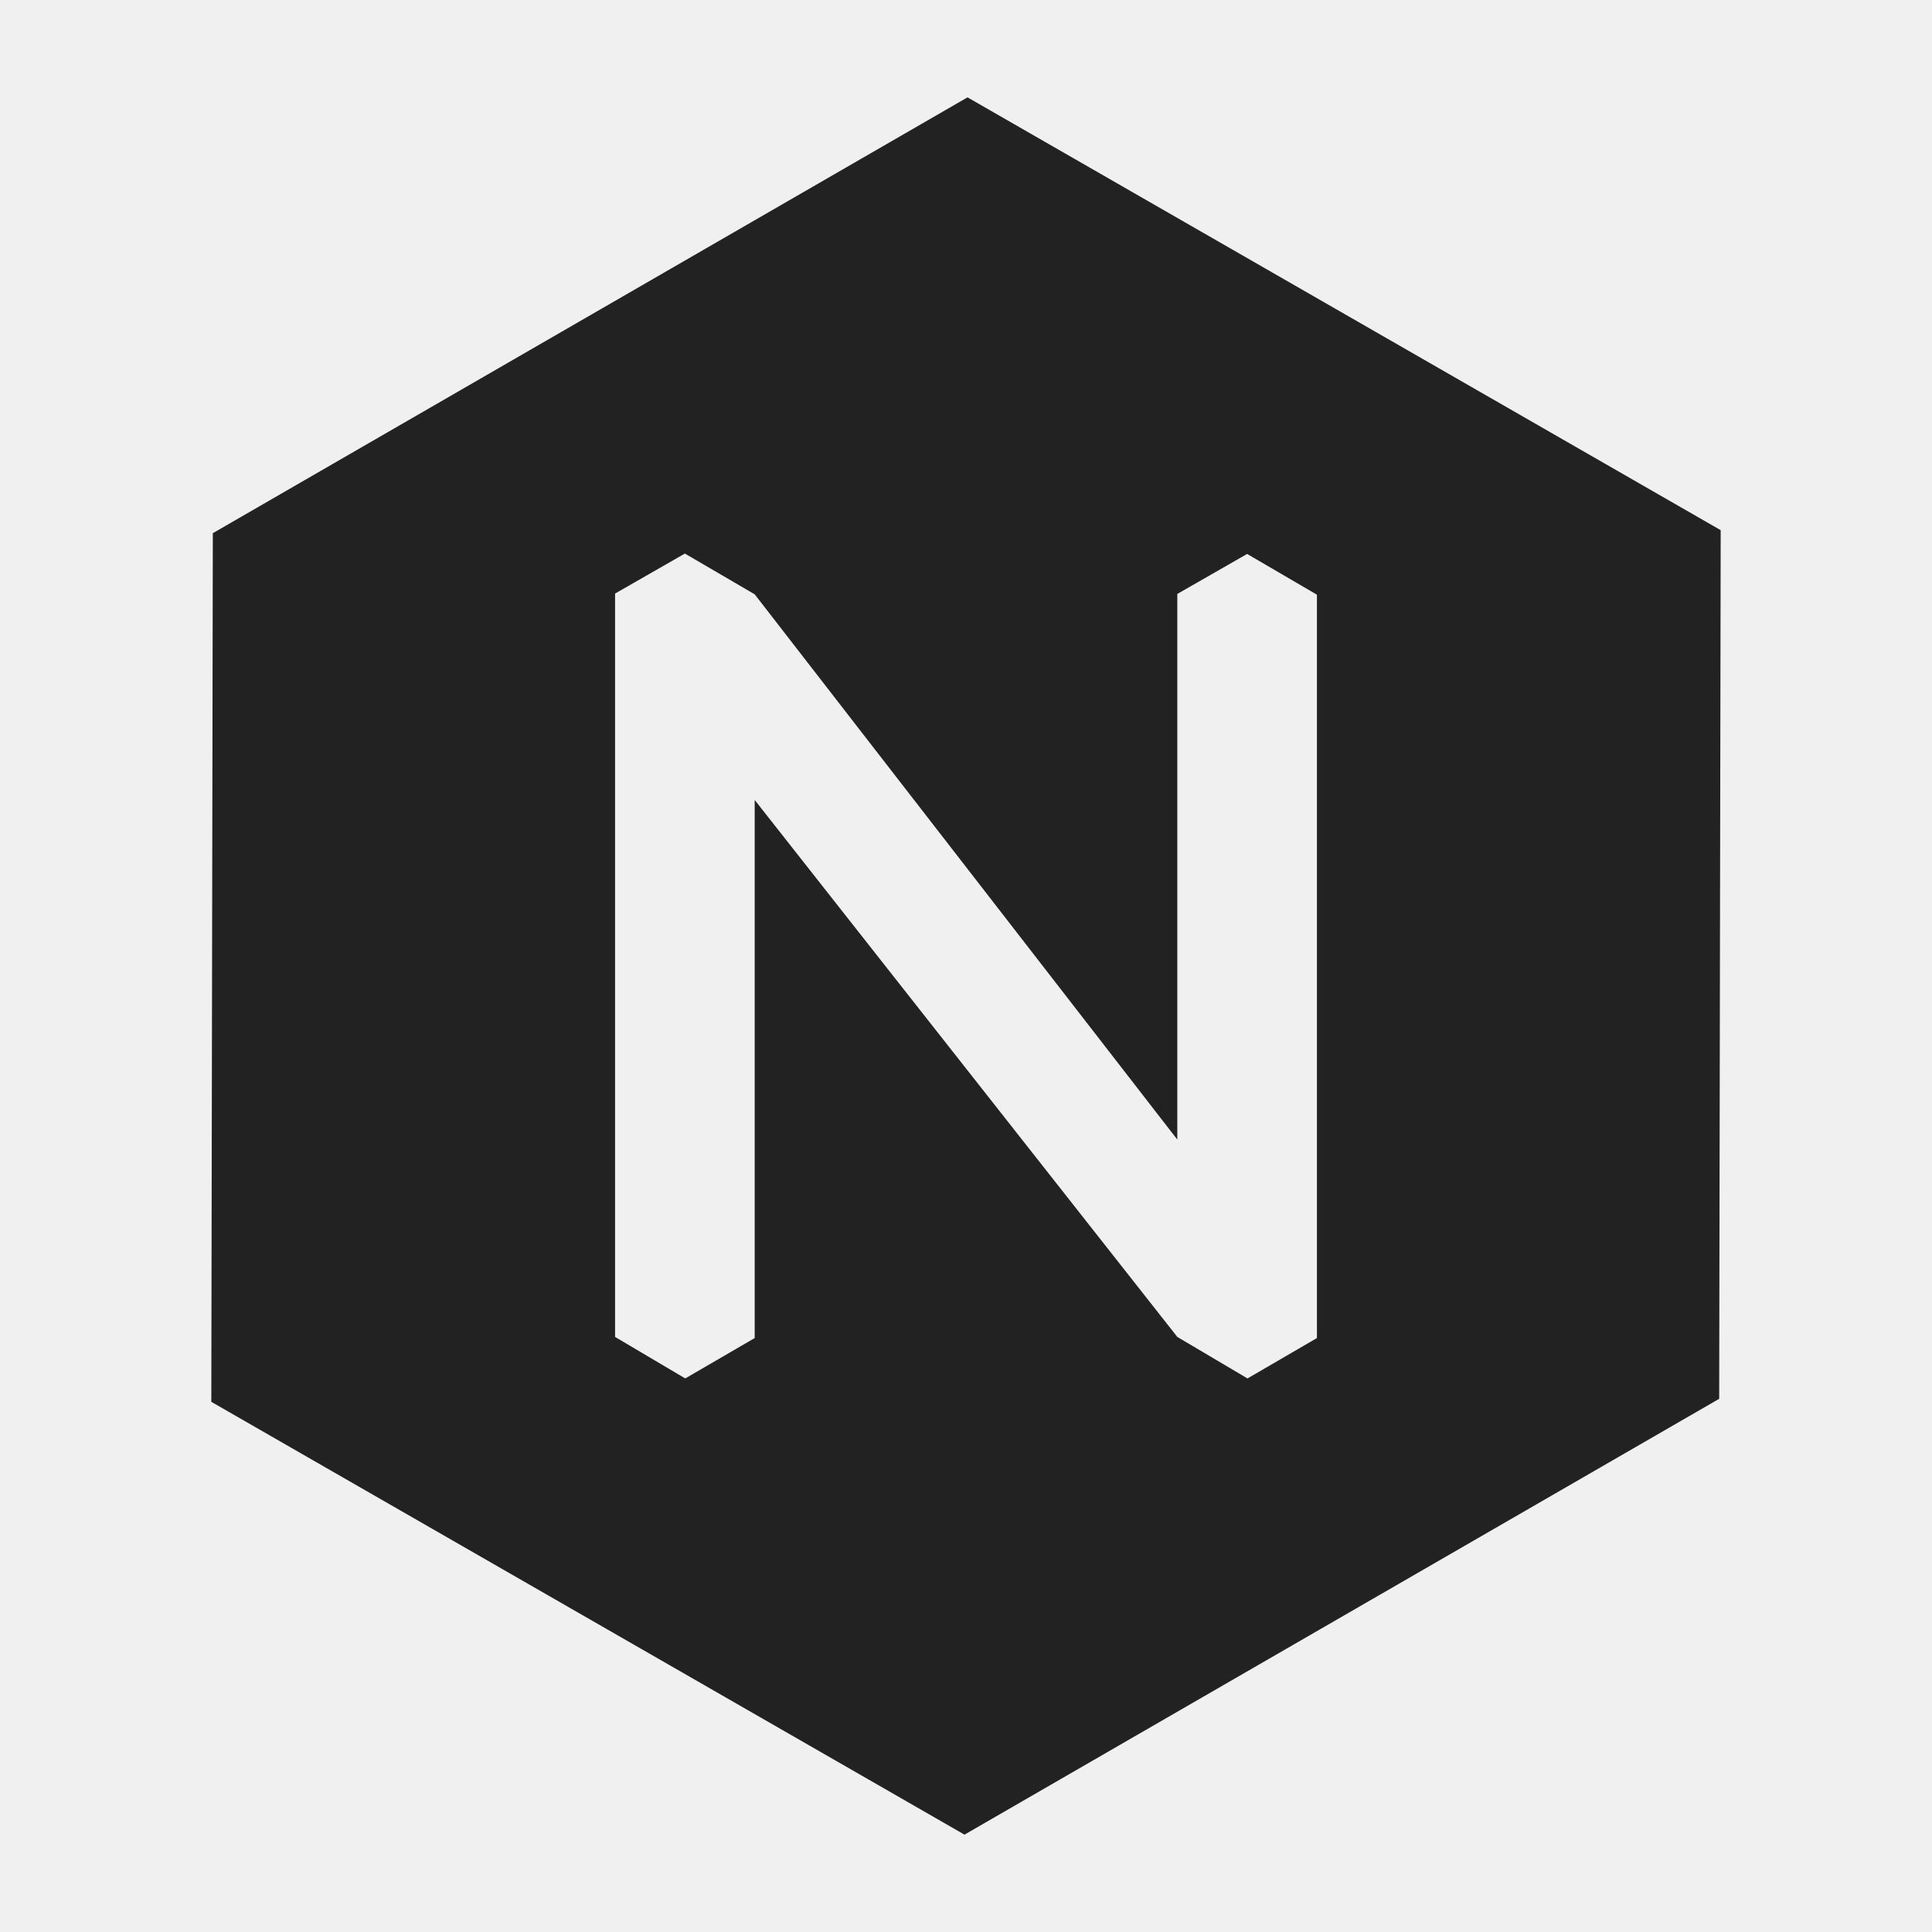
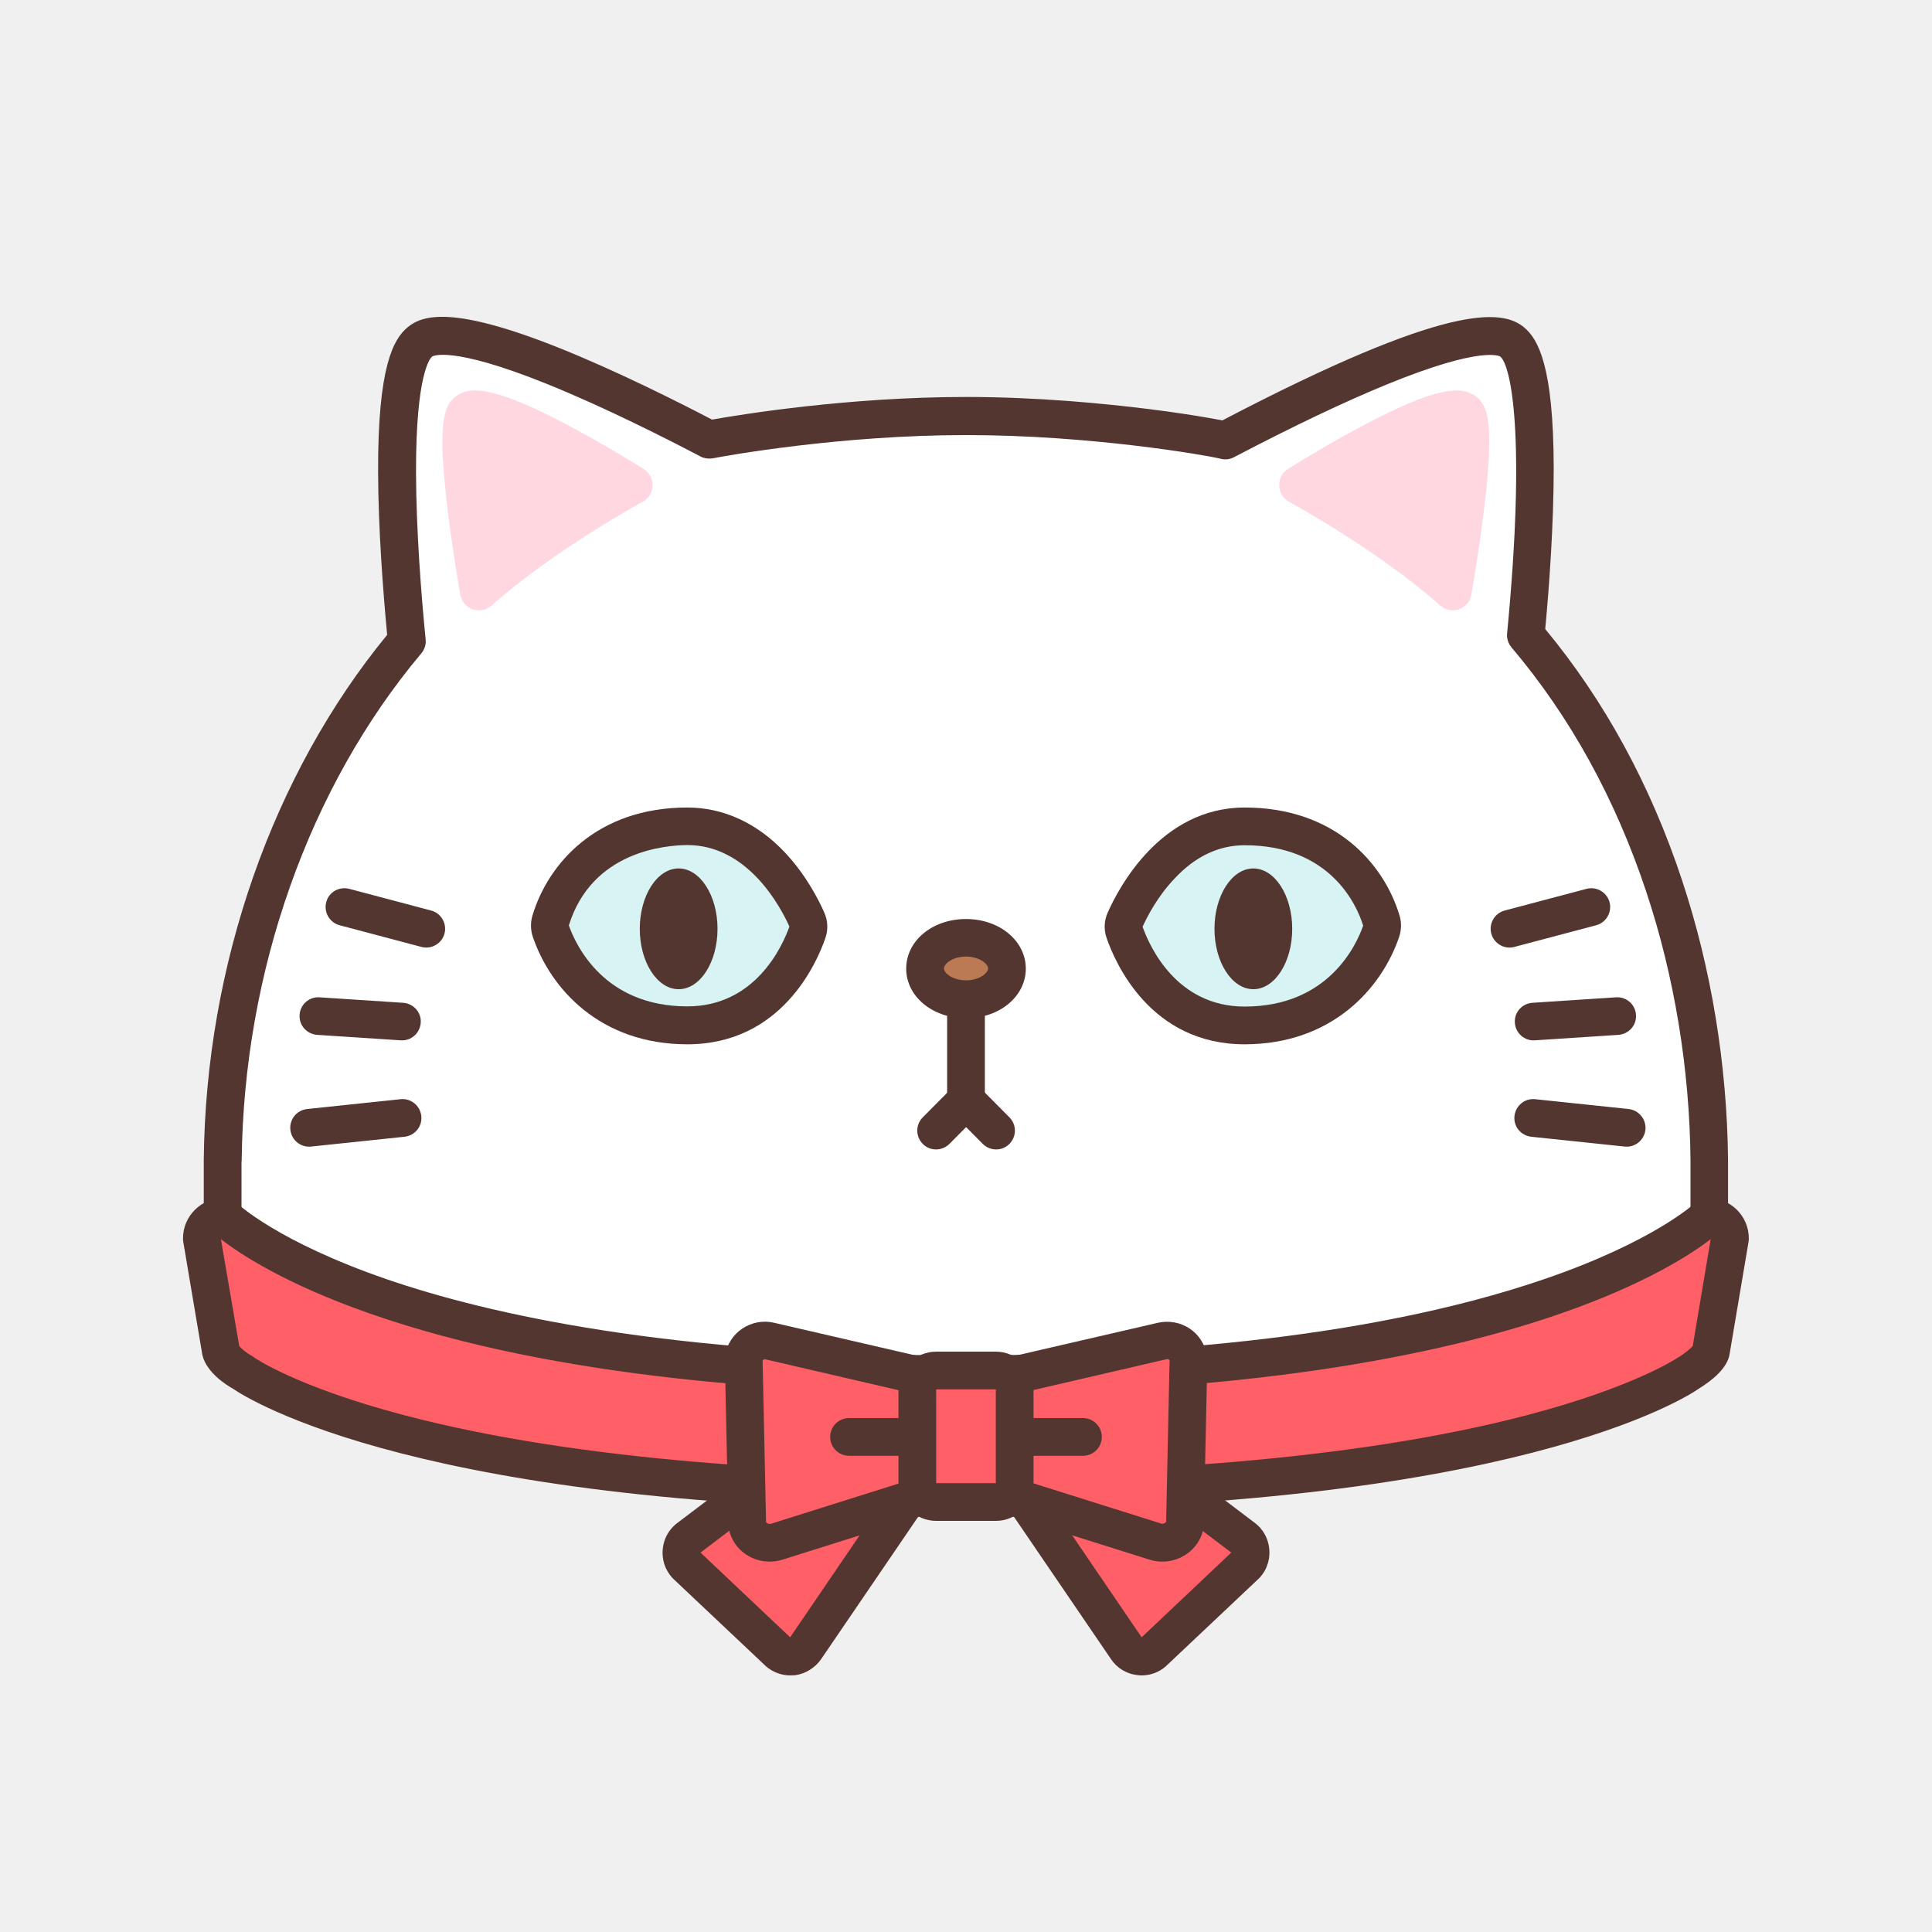
- <svg xmlns="http://www.w3.org/2000/svg" xml:space="preserve" enable-background="new 0 0 512 512" viewBox="0 0 512 512" height="512px" width="512px" y="0px" x="0px" id="NexT" version="1.1">
-   <defs id="defs3388" />
-   <path style="fill:#222222;fill-opacity:1" id="path3384" d="M 256.4,25.8 56.4,141.3 56,371.5 255.6,486.2 455.6,370.7 456,140.5 Z m 92.6,328.8 -18.4,10.7 -18.6,-11 0,0 -112,-142.3 0,142.6 -18.4,10.7 -18.6,-11 0,-197 18.5,-10.6 18.5,10.8 0,0 112,144.5 0,-144.6 18.5,-10.6 18.5,10.8 z" />
+ <svg xmlns="http://www.w3.org/2000/svg" t="1522313370161" class="icon" style="" viewBox="0 0 1024 1024" version="1.1" p-id="2403" width="215" height="215">
+   <defs>
+     <style type="text/css" />
+   </defs>
+   <path d="M906 615.1c-0.9-95.5-30.4-199.8-97.3-278.5 4.3-44.5 11.1-140-7.2-155.3-19.1-16.1-115.3 32.7-152.2 52.1-0.3-0.4-65.3-12.9-137.3-12.9S376 233 375.8 233c-36.1-19-134-68-153.4-51.7-18.7 15.8-11.1 115.7-6.8 158.6-65.9 78.3-96.6 181-97.6 275.2V676c0 33.1 27.1 60.2 60.1 60.2h667.8c33.1 0 60.1-27.1 60.1-60.2v-60.1-0.8z" fill="#FFFFFF" p-id="2404" />
+   <path d="M845.9 746.1H178.1c-38.7 0-70.1-31.5-70.1-70.2v-60.1-1.3c1.1-103 36.5-204.1 97.2-278-2.2-23.5-4.7-56.2-4.8-86.2-0.2-56.3 8.2-70.6 15.6-76.8 8-6.7 24.3-11.5 80.6 11 30.4 12.2 62.6 28.4 80.8 37.9 15.1-2.7 72.2-12 134.6-12 38 0 73.6 3.5 96.8 6.4 13.7 1.7 24.3 3.4 30.7 4.5 3.5 0.6 6.3 1.1 8.4 1.5 119.4-62.4 148.3-59.1 160-49.2 7.2 6.1 15.5 20 15.6 74.4 0 29.5-2.3 62-4.5 85.4 31.4 37.9 55.8 82.6 72.5 133.1 15.5 46.7 23.9 97.9 24.4 148.2V676c0.1 38.7-31.3 70.1-70 70.1zM128 616.1V676c0 27.7 22.5 50.2 50.1 50.2h667.8c27.6 0 50.1-22.5 50.1-50.2v-59.9-0.8c-0.4-48.4-8.5-97.7-23.4-142.5-16.4-49.4-40.4-93-71.5-129.7-1.7-2.1-2.6-4.7-2.3-7.4 10.1-105.1 2-142-3.6-146.7-0.1-0.1-9.2-6.1-60 14.7-22.5 9.2-49.8 22.2-81.1 38.6-2.4 1.3-5.2 1.5-7.7 0.7-7.2-1.7-68-12.4-134.3-12.4-66.9 0-127.5 11-134.2 12.3-0.6 0.1-0.9 0.1-0.9 0.1-2 0.2-4-0.1-5.8-1.1-17-8.9-50.1-25.8-81.3-38.4-51.6-20.8-60.8-14.6-60.9-14.5-0.9 0.7-8.6 8.8-8.5 61.4 0.1 31.1 2.8 65.3 5.1 88.5 0.3 2.7-0.6 5.4-2.3 7.4-59.5 70.8-94.2 168.8-95.2 269-0.1 0.2-0.1 0.5-0.1 0.8z m768 0.1zM641.3 239.3c1.4 2 3.2 2.9 4.3 3.3-1.7-0.6-3.2-1.7-4.3-3.3z" fill="#543630" p-id="2405" />
+   <path d="M770.1 313.5s15.8-88 6.3-95.3c-12.1-9.3-88.5 38.9-88.5 38.9s47.9 25.9 82.2 56.4z" fill="#FFD7E1" p-id="2406" />
+   <path d="M770.1 323.5c-2.4 0-4.8-0.9-6.7-2.5-33-29.4-79.8-54.8-80.2-55.1-3.1-1.7-5.1-4.9-5.2-8.5s1.6-6.9 4.6-8.8c0.8-0.5 19.6-12.4 40.3-23.3 38.9-20.6 51.9-20.9 59.5-15.1 5.2 4 7.2 11.3 6.9 26.1-0.1 8.6-1 19.8-2.7 33.5-2.8 22.9-6.6 44.6-6.8 45.5-0.6 3.6-3.2 6.5-6.6 7.7-0.9 0.3-2 0.5-3.1 0.5z m-62.6-66.7c13.9 8.3 35.5 21.9 55.6 37.8 4.4-28.1 7.3-56.8 6.1-67.4-9.4 1.7-33.2 12.7-61.7 29.6z m64.6-29.8zM253.9 313.5s-15.8-88-6.3-95.3c12.1-9.3 88.5 38.9 88.5 38.9s-47.9 25.9-82.2 56.4z" fill="#FFD7E1" p-id="2407" />
+   <path d="M253.9 323.5c-1.1 0-2.2-0.2-3.3-0.5-3.4-1.2-5.9-4.1-6.6-7.7-0.2-0.9-4-22.6-6.8-45.5-1.6-13.7-2.6-24.9-2.7-33.5-0.2-14.7 1.7-22.1 6.9-26.1 7.6-5.8 20.6-5.5 59.5 15.1 20.7 11 39.6 22.8 40.3 23.3 3 1.9 4.8 5.2 4.7 8.8s-2.1 6.8-5.2 8.5c-0.5 0.3-47.2 25.7-80.2 55.1-1.8 1.6-4.2 2.5-6.6 2.5z m0.9-96.3c-1.2 10.6 1.7 39.3 6.1 67.4 20.1-15.9 41.6-29.5 55.6-37.8-28.5-16.9-52.3-27.9-61.7-29.6z m-2.9-0.2z m3.6-2.9z" fill="#FFD7E1" p-id="2408" />
+   <path d="M427.8 487.7c0.9 1.9 1 4.1 0.3 6.1-3.9 11.3-20.3 49.6-63.8 49.6-52 0-68.9-39.7-72.5-50.2-0.6-1.6-0.6-3.4-0.1-5.1 3.2-10.6 18.7-50.2 72.6-50.2 38.7 0.1 58.6 38.7 63.5 49.8z" fill="#D7F3F4" p-id="2409" />
+   <path d="M364.3 553.5c-46.2 0-72.6-29.5-81.9-57-1.2-3.6-1.3-7.5-0.2-11.2 8.3-27.7 34.3-57.3 82.1-57.3 19.1 0 37 8.2 51.7 23.8 11.2 11.9 17.9 25.1 20.9 31.9 1.9 4.3 2.1 9 0.6 13.4-4.5 13.2-23.3 56.4-73.2 56.4z m-62.8-63c3.8 10.7 18.8 42.9 62.8 42.9 35.9 0 50.3-31.6 54.1-42.3-4.9-10.9-22.2-43.2-54.1-43.2-11.7 0.1-50.6 3.2-62.8 42.6z m117.2 1.3z" fill="#543630" p-id="2410" />
+   <path d="M339.1 492.3a20.6 32 0 1 0 41.2 0 20.6 32 0 1 0-41.2 0Z" fill="#543630" p-id="2411" />
+   <path d="M596.2 487.7c-0.9 1.9-1 4.1-0.3 6.1 3.9 11.3 20.3 49.6 63.8 49.6 52 0 68.9-39.7 72.5-50.2 0.6-1.6 0.6-3.4 0.1-5.1-3.2-10.6-18.7-50.2-72.6-50.2-38.7 0.1-58.6 38.7-63.5 49.8z" fill="#D7F3F4" p-id="2412" />
+   <path d="M659.7 553.5c-49.9 0-68.6-43.1-73.2-56.4-1.5-4.4-1.3-9.2 0.6-13.4 5.8-13.1 28.1-55.7 72.6-55.7 47.8 0 73.8 29.6 82.1 57.3 1.1 3.7 1 7.5-0.2 11.2-9.3 27.5-35.8 57-81.9 57z m-54.1-62.3c3.8 10.7 18.1 42.3 54.1 42.3 44.1 0 59.1-32.2 62.8-42.9-3.3-10.7-17.2-42.6-62.8-42.6-13.7 0-26.2 5.9-37.1 17.6-9.2 9.6-14.8 20.7-17 25.6z m-9.4-3.5z" fill="#543630" p-id="2413" />
+   <path d="M643.7 492.3a20.6 32 0 1 0 41.2 0 20.6 32 0 1 0-41.2 0Z" fill="#543630" p-id="2414" />
+   <path d="M490.3 513.3a21.7 16.3 0 1 0 43.4 0 21.7 16.3 0 1 0-43.4 0Z" fill="#BB7A53" p-id="2415" />
+   <path d="M512 539.7c-17.8 0-31.7-11.6-31.7-26.3 0-14.8 13.9-26.3 31.7-26.3s31.7 11.6 31.7 26.3c0 14.7-13.9 26.3-31.7 26.3z m0-32.7c-7 0-11.7 3.8-11.7 6.3s4.7 6.3 11.7 6.3 11.7-3.8 11.7-6.3S519 507 512 507z" fill="#543630" p-id="2416" />
+   <path d="M517 588.2h-10c-2.8 0-5-2.2-5-5v-50c0-2.8 2.2-5 5-5h10c2.8 0 5 2.2 5 5v50c0 2.8-2.2 5-5 5z" fill="#543630" p-id="2417" />
+   <path d="M517.3 592.1l-14.1 14.2c-3.9 3.9-10.3 3.9-14.1 0-3.9-3.9-3.9-10.2 0-14.1l14.1-14.2c3.9-3.9 10.3-3.9 14.1 0 3.9 3.8 3.9 10.2 0 14.1z" fill="#543630" p-id="2418" />
+   <path d="M506.8 592.1l14.1 14.2c3.9 3.9 10.3 3.9 14.1 0 3.9-3.9 3.9-10.2 0-14.1L520.9 578c-3.9-3.9-10.3-3.9-14.1 0-3.9 3.8-3.9 10.2 0 14.1z" fill="#543630" p-id="2419" />
+   <path d="M840.9 471.1l-43.4 11.5c-5.3 1.4-8.5 6.9-7.1 12.2 1.4 5.3 6.9 8.5 12.2 7.1l43.4-11.5c5.3-1.4 8.5-6.9 7.1-12.2-1.4-5.3-6.9-8.5-12.2-7.1z" fill="#543630" p-id="2420" />
+   <path d="M856.5 528.6l-44.3 2.9c-5.5 0.4-9.7 5.1-9.3 10.6 0.4 5.5 5.1 9.7 10.6 9.3l44.3-2.9c5.5-0.4 9.7-5.1 9.3-10.6-0.3-5.5-5.1-9.7-10.6-9.3z" fill="#543630" p-id="2421" />
+   <path d="M863.2 587.8l-49.5-5.2c-5.5-0.6-10.4 3.4-11 8.9-0.6 5.5 3.4 10.4 8.9 11l49.5 5.2c5.5 0.6 10.4-3.4 11-8.9 0.6-5.5-3.5-10.4-8.9-11z" fill="#543630" p-id="2422" />
+   <path d="M185.1 471.1l43.4 11.5c5.3 1.4 8.5 6.9 7.1 12.2-1.4 5.3-6.9 8.5-12.2 7.1L180 490.4c-5.3-1.4-8.5-6.9-7.1-12.2 1.3-5.3 6.8-8.5 12.2-7.1z" fill="#543630" p-id="2423" />
+   <path d="M169.4 528.6l44.3 2.9c5.5 0.4 9.7 5.1 9.3 10.6-0.4 5.5-5.1 9.7-10.6 9.3l-44.3-2.9c-5.5-0.4-9.7-5.1-9.3-10.6 0.3-5.5 5.1-9.7 10.6-9.3z" fill="#543630" p-id="2424" />
+   <path d="M162.8 587.8l49.5-5.2c5.5-0.6 10.4 3.4 11 8.9 0.6 5.5-3.4 10.4-8.9 11l-49.5 5.2c-5.5 0.6-10.4-3.4-11-8.9-0.6-5.5 3.4-10.4 8.9-11z" fill="#543630" p-id="2425" />
+   <path d="M895.2 727.5s-87.8 62.9-383.8 62.9-382.5-62.9-382.5-62.9-10.2-5.6-11.7-11.4L107 656.4c0-6.3 5.3-11.4 11.7-11.4 0 0 84.2 83.5 392.6 83.5s394-83.5 394-83.5c6.4 0 11.7 5.1 11.7 11.4l-10.1 59.8c-0.7 4.5-11.7 11.3-11.7 11.3z" fill="#FF5F67" p-id="2426" />
+   <path d="M511.3 800.4c-287.2 0-379.4-58.6-387.9-64.4-3.8-2.1-13.7-8.6-16-17.3-0.1-0.3-0.1-0.6-0.2-0.9L97.1 658c-0.1-0.5-0.1-1.1-0.1-1.7 0-11.8 9.7-21.4 21.7-21.4 2.6 0 5.2 1 7 2.9 0.2 0.2 21.4 20.3 79.2 40.2 53.5 18.4 150.1 40.4 306.4 40.4 86.3 0 209.6-7 307.1-40.4 58.1-19.9 79.7-40.1 79.9-40.3 1.9-1.8 4.3-2.8 6.9-2.8 12 0 21.7 9.6 21.7 21.4 0 0.6 0 1.1-0.1 1.7l-10.1 59.8c-1.2 7.4-9.3 13.9-16.1 18.1-6.8 4.8-99.1 64.5-389.3 64.5z m-384.5-87c1 1.4 4.2 3.9 6.9 5.4 0.3 0.2 0.7 0.4 1 0.7 0.2 0.1 22 15.4 79.2 30.5 95.6 25.2 214.5 30.5 297.5 30.5s202.1-5.3 298.2-30.5c57.4-15.1 79.6-30.4 79.8-30.5 0.2-0.1 0.3-0.2 0.5-0.3 2.8-1.7 6.1-4.3 7.3-5.8l9.5-56.6c-9.9 7.6-34.2 23.7-79.5 39.4-55.4 19.3-155.2 42.3-315.9 42.3-88.7 0-215.4-7.3-315.3-42.3-44.9-15.7-69-31.7-78.9-39.4l9.7 56.6z" fill="#543630" p-id="2427" />
+   <path d="M588.2 761.5l70.5 53.4c5.2 3.7 5.5 11.3 0.7 15.4l-48 45.4c-4.4 3.8-11.1 2.9-14.4-1.9l-57.6-84.5 48.8-27.8z" fill="#FF5F67" p-id="2428" />
+   <path d="M605.1 888c-0.9 0-1.7-0.1-2.6-0.2-5.6-0.7-10.6-3.8-13.7-8.5l-57.6-84.5c-1.6-2.3-2.1-5.2-1.5-7.9 0.6-2.7 2.4-5.1 4.8-6.4l48.7-27.7c3.5-2 7.8-1.7 11 0.7l70.4 53.3c4.9 3.5 7.9 9 8.2 15.1 0.3 6-2.1 11.8-6.6 15.7l-47.9 45.2-0.3 0.3c-3.6 3.2-8.2 4.9-12.9 4.9z m-51.3-95.5l51.3 75.3 47.4-44.8 0.1-0.1-65.3-49.4-33.5 19z" fill="#543630" p-id="2429" />
+   <path d="M627.2 810.5c-2.3 5.7-8.9 8.5-14.8 6.6l-92.4-29c-4.5-1-7.9-5.1-8.4-10.1l-3.1-32c-0.6-6.3 3.5-11.8 9.2-12.4l98.3-22.8c6.3-1.5 12.8 2.6 13.8 9v0.2c0.1 0.4 0.1 0.8 0.1 1.2l-1.9 84.6c0.2 1.5-0.1 3.1-0.8 4.7z" fill="#FF5F67" p-id="2430" />
+   <path d="M616.1 827.7c-2.2 0-4.5-0.3-6.7-1l-92.1-29c-8.5-2.1-14.8-9.6-15.7-18.8l-3.1-32c-1.1-11.5 6.7-21.7 17.4-23.2l97.8-22.6c5.8-1.3 12-0.2 16.9 3.1 4.8 3.2 8.1 8.4 9 14l0.1 0.3c0.1 0.9 0.2 1.8 0.2 2.8l-1.8 84.1c0.2 3-0.3 6-1.5 8.9-3.5 8.3-11.8 13.4-20.5 13.4z m-97.3-84.3c-0.2 0.2-0.5 0.7-0.4 1.5l3.1 32c0.1 0.8 0.5 1.3 0.7 1.3 0.3 0.1 0.5 0.1 0.8 0.2l92.4 29.1c1 0.3 2.2-0.1 2.6-0.9 0-0.1 0.1-0.2 0.1-0.2v-1.1l1.8-84.3c0-0.1-0.1-0.3-0.4-0.4-0.2-0.1-0.6-0.4-1.2-0.2L520 743.2c-0.4 0.1-0.8 0.2-1.2 0.2z m99.3 63.2z m1.8-85.8z" fill="#543630" p-id="2431" />
+   <path d="M435.8 761.5l-70.5 53.4c-5.2 3.7-5.5 11.3-0.7 15.4l48 45.4c4.4 3.8 11.1 2.9 14.4-1.9l57.6-84.5-48.8-27.8z" fill="#FF5F67" p-id="2432" />
+   <path d="M418.9 888c-4.7 0-9.3-1.7-12.9-4.8l-0.3-0.3-47.9-45.2c-4.5-4-6.9-9.7-6.6-15.7 0.3-6.1 3.3-11.6 8.2-15.1l70.4-53.3c3.2-2.4 7.5-2.7 11-0.7l48.7 27.7c2.4 1.4 4.2 3.7 4.8 6.4 0.6 2.7 0.1 5.6-1.5 7.9l-57.6 84.5c-3.2 4.6-8.2 7.7-13.7 8.5-0.9 0-1.7 0.1-2.6 0.1z m-47.6-65.1l0.1 0.1 47.4 44.8 51.3-75.3-33.5-19.1-65.3 49.5z m-6-8z" fill="#543630" p-id="2433" />
+   <path d="M396.8 810.5c2.3 5.7 8.9 8.5 14.8 6.6L504 788c4.5-1 7.9-5.1 8.4-10.1l3.1-32c0.6-6.3-3.5-11.8-9.2-12.4L408 710.7c-6.3-1.5-12.8 2.6-13.8 9v0.2c-0.1 0.4-0.1 0.8-0.1 1.2l1.9 84.6c-0.2 1.6 0.1 3.2 0.8 4.8z" fill="#FF5F67" p-id="2434" />
+   <path d="M407.9 827.7c-8.7 0-17-5.1-20.4-13.4-1.2-2.9-1.7-6-1.5-8.9l-1.8-84.1c0-1 0-1.9 0.2-2.8v-0.3c0.9-5.7 4.2-10.8 9-14 4.9-3.3 11.1-4.5 16.9-3.1l97.8 22.6c10.8 1.5 18.6 11.8 17.4 23.2l-3.1 32c-0.9 9.2-7.2 16.7-15.7 18.8l-92.1 29c-2.2 0.7-4.5 1-6.7 1z m-1.9-21.2s0 0.1 0.1 0.2c0.3 0.8 1.5 1.2 2.6 0.9l92.4-29.1c0.3-0.1 0.5-0.2 0.8-0.2 0.1-0.1 0.5-0.5 0.6-1.3l3.1-32c0.1-0.8-0.2-1.4-0.4-1.5-0.4 0-0.8-0.1-1.1-0.2l-98.3-22.8c-0.6-0.1-1.1 0.1-1.2 0.2l-0.4 0.4 1.8 84.3v1.1z m-0.1 0.1z m0-0.1z" fill="#543630" p-id="2435" />
+   <path d="M574 771.6H450c-5.5 0-10-4.5-10-10s4.5-10 10-10h124c5.5 0 10 4.5 10 10s-4.5 10-10 10z" fill="#543630" p-id="2436" />
+   <path d="M527.8 796.1h-31.6c-5.5 0-10-4.5-10-10v-49.7c0-5.5 4.5-10 10-10h31.6c5.5 0 10 4.5 10 10v49.7c0 5.5-4.5 10-10 10z" fill="#FF5F67" p-id="2437" />
+   <path d="M527.8 806.1h-31.6c-11 0-20-9-20-20v-49.7c0-11 9-20 20-20h31.6c11 0 20 9 20 20v49.7c0 11-9 20-20 20z m-31.6-69.7v49.7h31.6v-49.7h-31.6z" fill="#543630" p-id="2438" />
</svg>
